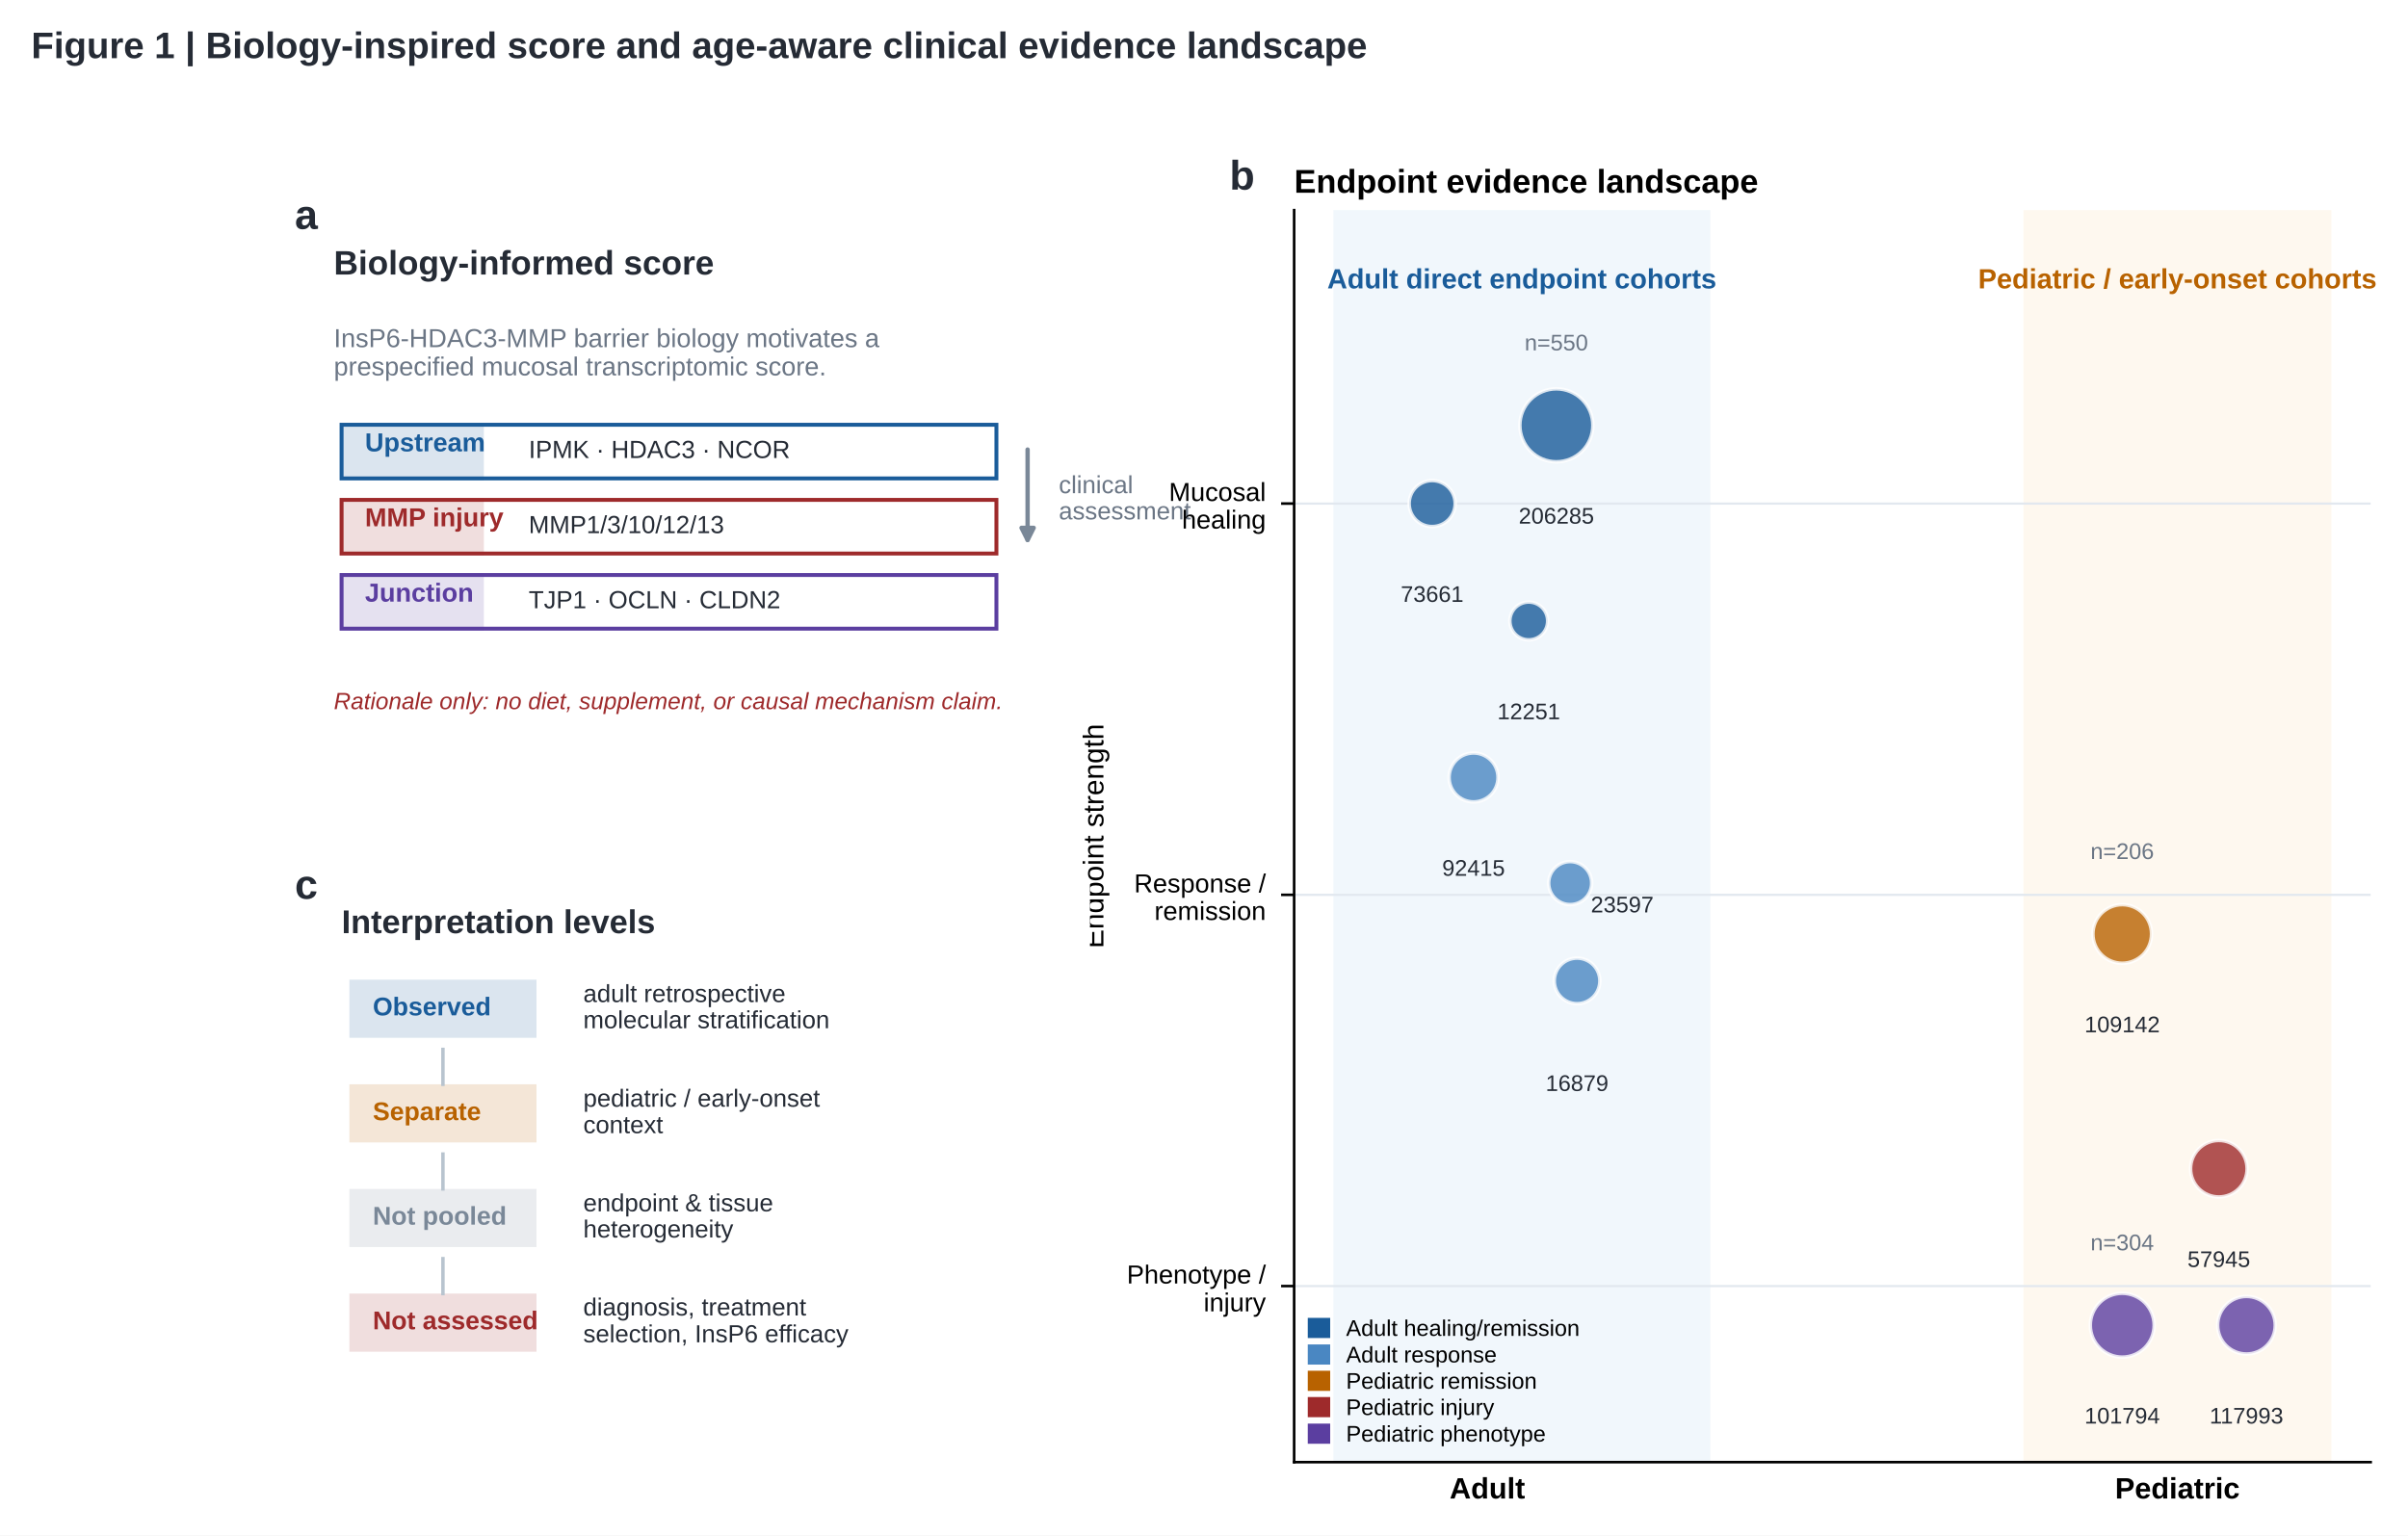
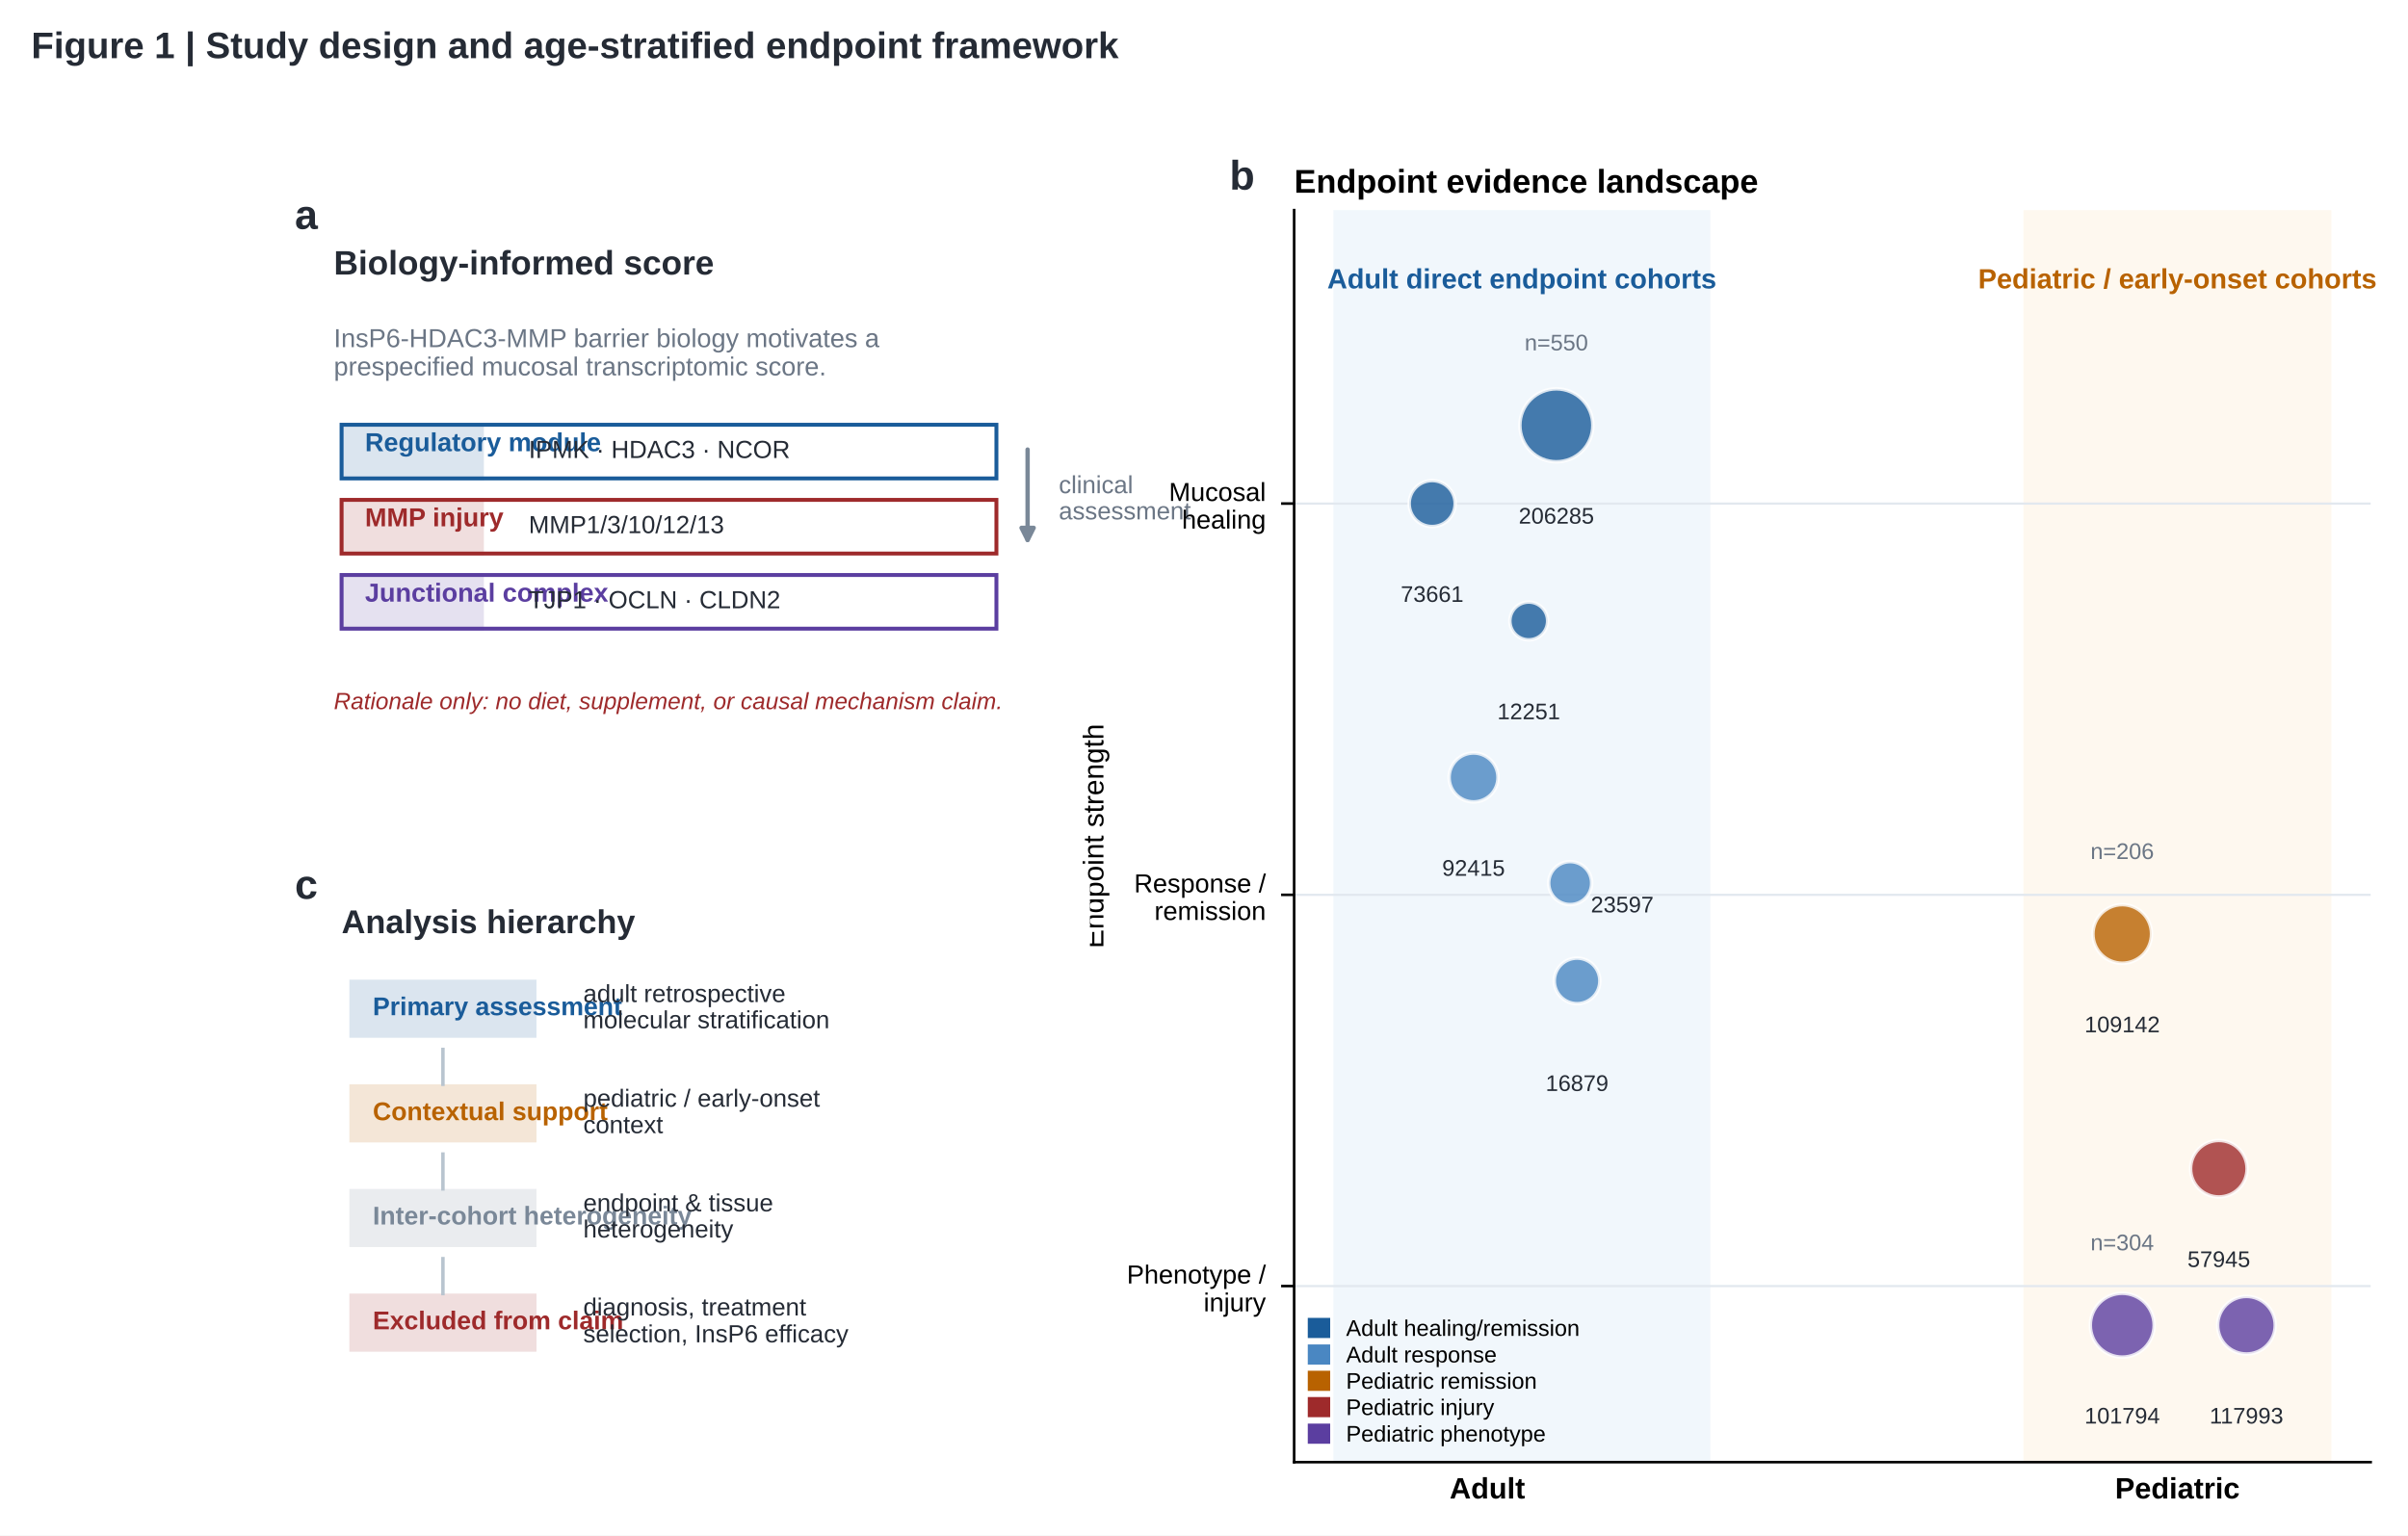
<svg xmlns="http://www.w3.org/2000/svg" xmlns:xlink="http://www.w3.org/1999/xlink" width="554.355pt" height="353.581pt" viewBox="0 0 554.355 353.581" version="1.1">
  <defs>
    <style type="text/css">*{stroke-linejoin: round; stroke-linecap: butt}</style>
  </defs>
  <g id="figure_1">
    <g id="patch_1">
      <path d="M 0 353.581  L 554.355 353.581  L 554.355 0  L 0 0  z " style="fill: #ffffff" />
    </g>
    <g id="axes_1">
      <g id="patch_2">
        <path d="M 71.46 171.936  L 250.925 171.936  L 250.925 48.384  L 71.46 48.384  z " style="fill: #ffffff" />
      </g>
      <g id="patch_3">
-         <path d="M 78.639 110.16  L 229.389 110.16  L 229.389 97.805  L 78.639 97.805  z " clip-path="url(#pacfa4d7b76)" style="fill: #ffffff; stroke: #1a5c9a; stroke-width: 0.9; stroke-linejoin: miter" />
+         <path d="M 78.639 110.16  L 229.389 110.16  L 229.389 97.805  L 78.639 97.805  z " clip-path="url(#p0df3c6f7fd)" style="fill: #ffffff; stroke: #1a5c9a; stroke-width: 0.9; stroke-linejoin: miter" />
      </g>
      <g id="patch_4">
-         <path d="M 78.639 110.16  L 110.942 110.16  L 110.942 97.805  L 78.639 97.805  z " clip-path="url(#pacfa4d7b76)" style="fill: #1a5c9a; opacity: 0.16; stroke: #1a5c9a; stroke-width: 0.9; stroke-linejoin: miter" />
+         <path d="M 78.639 110.16  L 110.942 110.16  L 110.942 97.805  L 78.639 97.805  z " clip-path="url(#p0df3c6f7fd)" style="fill: #1a5c9a; opacity: 0.16; stroke: #1a5c9a; stroke-width: 0.9; stroke-linejoin: miter" />
      </g>
      <g id="patch_5">
-         <path d="M 78.639 127.457  L 229.389 127.457  L 229.389 115.102  L 78.639 115.102  z " clip-path="url(#pacfa4d7b76)" style="fill: #ffffff; stroke: #9e2a2b; stroke-width: 0.9; stroke-linejoin: miter" />
+         <path d="M 78.639 127.457  L 229.389 127.457  L 229.389 115.102  L 78.639 115.102  z " clip-path="url(#p0df3c6f7fd)" style="fill: #ffffff; stroke: #9e2a2b; stroke-width: 0.9; stroke-linejoin: miter" />
      </g>
      <g id="patch_6">
-         <path d="M 78.639 127.457  L 110.942 127.457  L 110.942 115.102  L 78.639 115.102  z " clip-path="url(#pacfa4d7b76)" style="fill: #9e2a2b; opacity: 0.16; stroke: #9e2a2b; stroke-width: 0.9; stroke-linejoin: miter" />
+         <path d="M 78.639 127.457  L 110.942 127.457  L 110.942 115.102  L 78.639 115.102  z " clip-path="url(#p0df3c6f7fd)" style="fill: #9e2a2b; opacity: 0.16; stroke: #9e2a2b; stroke-width: 0.9; stroke-linejoin: miter" />
      </g>
      <g id="patch_7">
-         <path d="M 78.639 144.755  L 229.389 144.755  L 229.389 132.399  L 78.639 132.399  z " clip-path="url(#pacfa4d7b76)" style="fill: #ffffff; stroke: #5b3ea0; stroke-width: 0.9; stroke-linejoin: miter" />
+         <path d="M 78.639 144.755  L 229.389 144.755  L 229.389 132.399  L 78.639 132.399  z " clip-path="url(#p0df3c6f7fd)" style="fill: #ffffff; stroke: #5b3ea0; stroke-width: 0.9; stroke-linejoin: miter" />
      </g>
      <g id="patch_8">
-         <path d="M 78.639 144.755  L 110.942 144.755  L 110.942 132.399  L 78.639 132.399  z " clip-path="url(#pacfa4d7b76)" style="fill: #5b3ea0; opacity: 0.16; stroke: #5b3ea0; stroke-width: 0.9; stroke-linejoin: miter" />
+         <path d="M 78.639 144.755  L 110.942 144.755  L 110.942 132.399  L 78.639 132.399  z " clip-path="url(#p0df3c6f7fd)" style="fill: #5b3ea0; opacity: 0.16; stroke: #5b3ea0; stroke-width: 0.9; stroke-linejoin: miter" />
      </g>
      <g id="matplotlib.axis_1" />
      <g id="matplotlib.axis_2" />
      <g id="text_1">
        <text style="fill: #252b35; font: 700 9.5px 'Arial', 'Helvetica', 'DejaVu Sans', sans-serif; text-anchor: start" x="67.871" y="52.713" transform="rotate(-0 67.8707 52.71288)">a</text>
      </g>
      <g id="text_2">
        <text style="fill: #252b35; font: 700 7.8px 'Arial', 'Helvetica', 'DejaVu Sans', sans-serif; text-anchor: start" x="76.844" y="63.21" transform="rotate(-0 76.84395 63.21024)">Biology-informed score</text>
      </g>
      <g id="text_3">
        <text style="fill: #6b7685; font: 6px 'Arial', 'Helvetica', 'DejaVu Sans', sans-serif" transform="translate(76.84395 79.93325)">InsP6-HDAC3-MMP barrier biology motivates a</text>
        <text style="fill: #6b7685; font: 6px 'Arial', 'Helvetica', 'DejaVu Sans', sans-serif" transform="translate(76.84395 86.43744)">prespecified mucosal transcriptomic score.</text>
      </g>
      <g id="text_4">
-         <text style="fill: #1a5c9a; font: 700 6px 'Arial', 'Helvetica', 'DejaVu Sans', sans-serif; text-anchor: start" x="84.023" y="103.932" transform="rotate(-0 84.02254 103.9315)">Upstream</text>
+         <text style="fill: #1a5c9a; font: 700 6px 'Arial', 'Helvetica', 'DejaVu Sans', sans-serif; text-anchor: start" x="84.023" y="103.892" transform="rotate(-0 84.02254 103.8922)">Regulatory module</text>
      </g>
      <g id="text_5">
        <text style="fill: #252b35; font: 5.7px 'Arial', 'Helvetica', 'DejaVu Sans', sans-serif; text-anchor: start" x="121.71" y="105.456" transform="rotate(-0 121.7102 105.4559)">IPMK · HDAC3 · NCOR</text>
      </g>
      <g id="text_6">
        <text style="fill: #9e2a2b; font: 700 6px 'Arial', 'Helvetica', 'DejaVu Sans', sans-serif; text-anchor: start" x="84.023" y="121.189" transform="rotate(-0 84.02254 121.1894)">MMP injury</text>
      </g>
      <g id="text_7">
        <text style="fill: #252b35; font: 5.7px 'Arial', 'Helvetica', 'DejaVu Sans', sans-serif; text-anchor: start" x="121.71" y="122.753" transform="rotate(-0 121.7102 122.7532)">MMP1/3/10/12/13</text>
      </g>
      <g id="text_8">
-         <text style="fill: #5b3ea0; font: 700 6px 'Arial', 'Helvetica', 'DejaVu Sans', sans-serif; text-anchor: start" x="84.023" y="138.526" transform="rotate(-0 84.02254 138.5261)">Junction</text>
+         <text style="fill: #5b3ea0; font: 700 6px 'Arial', 'Helvetica', 'DejaVu Sans', sans-serif; text-anchor: start" x="84.023" y="138.526" transform="rotate(-0 84.02254 138.5261)">Junctional complex</text>
      </g>
      <g id="text_9">
        <text style="fill: #252b35; font: 5.7px 'Arial', 'Helvetica', 'DejaVu Sans', sans-serif; text-anchor: start" x="121.71" y="140.05" transform="rotate(-0 121.7102 140.0505)">TJP1 · OCLN · CLDN2</text>
      </g>
      <g id="patch_9">
        <path d="M 236.568 103.51  Q 236.568 114.482 236.568 124.337  " style="fill: none; stroke: #7a8898; stroke-linecap: round" />
        <path d="M 237.968 121.537  L 236.568 124.337  L 235.168 121.537  z " style="fill: #7a8898; stroke: #7a8898; stroke-linecap: round" />
      </g>
      <g id="text_10">
        <text style="fill: #6b7685; font: 5.7px 'Arial', 'Helvetica', 'DejaVu Sans', sans-serif" transform="translate(243.7463 113.5612)">clinical</text>
        <text style="fill: #6b7685; font: 5.7px 'Arial', 'Helvetica', 'DejaVu Sans', sans-serif" transform="translate(243.7463 119.59)">assessment</text>
      </g>
      <g id="text_11">
        <text style="fill: #9e2a2b; font: italic 5.4px 'Arial', 'Helvetica', 'DejaVu Sans', sans-serif; text-anchor: start" x="76.844" y="163.287" transform="rotate(-0 76.84395 163.2874)">Rationale only: no diet, supplement, or causal mechanism claim.</text>
      </g>
    </g>
    <g id="axes_2">
      <g id="patch_10">
        <path d="M 297.928 336.672  L 545.76 336.672  L 545.76 48.384  L 297.928 48.384  z " style="fill: #ffffff" />
      </g>
      <g id="patch_11">
-         <path d="M 307.46 336.672  L 393.248 336.672  L 393.248 48.384  L 307.46 48.384  z " clip-path="url(#p28b3c1a7f6)" style="fill: #d6e8f5; opacity: 0.35; stroke: #d6e8f5; stroke-linejoin: miter" />
+         <path d="M 307.46 336.672  L 393.248 336.672  L 393.248 48.384  L 307.46 48.384  z " clip-path="url(#pc24519c0f7)" style="fill: #d6e8f5; opacity: 0.35; stroke: #d6e8f5; stroke-linejoin: miter" />
      </g>
      <g id="patch_12">
-         <path d="M 466.327 336.672  L 536.228 336.672  L 536.228 48.384  L 466.327 48.384  z " clip-path="url(#p28b3c1a7f6)" style="fill: #fdebd0; opacity: 0.35; stroke: #fdebd0; stroke-linejoin: miter" />
+         <path d="M 466.327 336.672  L 536.228 336.672  L 536.228 48.384  L 466.327 48.384  z " clip-path="url(#pc24519c0f7)" style="fill: #fdebd0; opacity: 0.35; stroke: #fdebd0; stroke-linejoin: miter" />
      </g>
      <g id="matplotlib.axis_3">
        <g id="xtick_1">
          <g id="line2d_1" />
          <g id="text_12">
            <text style="font: 700 6.8px 'Arial', 'Helvetica', 'DejaVu Sans', sans-serif; text-anchor: middle" x="342.41" y="345.039" transform="rotate(-0 342.4103 345.0393)">Adult</text>
          </g>
        </g>
        <g id="xtick_2">
          <g id="line2d_2" />
          <g id="text_13">
            <text style="font: 700 6.8px 'Arial', 'Helvetica', 'DejaVu Sans', sans-serif; text-anchor: middle" x="501.277" y="345.039" transform="rotate(-0 501.2773 345.0393)">Pediatric</text>
          </g>
        </g>
      </g>
      <g id="matplotlib.axis_4">
        <g id="ytick_1">
          <g id="line2d_3">
-             <path d="M 297.928 296.132  L 545.76 296.132  " clip-path="url(#p28b3c1a7f6)" style="fill: none; stroke: #e2e8ef; stroke-width: 0.5; stroke-linecap: square" />
+             <path d="M 297.928 296.132  L 545.76 296.132  " clip-path="url(#pc24519c0f7)" style="fill: none; stroke: #e2e8ef; stroke-width: 0.5; stroke-linecap: square" />
          </g>
          <g id="line2d_4">
            <defs>
-               <path id="m5aab4656d7" d="M 0 0  L -3 0  " style="stroke: #000000; stroke-width: 0.6" />
+               <path id="ma879976b1b" d="M 0 0  L -3 0  " style="stroke: #000000; stroke-width: 0.6" />
            </defs>
            <g>
-               <use xlink:href="#m5aab4656d7" x="297.928" y="296.132" style="stroke: #000000; stroke-width: 0.6" />
+               <use xlink:href="#ma879976b1b" x="297.928" y="296.132" style="stroke: #000000; stroke-width: 0.6" />
            </g>
          </g>
          <g id="text_14">
            <text style="font: 6px 'Arial', 'Helvetica', 'DejaVu Sans', sans-serif" transform="translate(259.4054 295.5367)">Phenotype /</text>
            <text style="font: 6px 'Arial', 'Helvetica', 'DejaVu Sans', sans-serif" transform="translate(277.0904 301.9531)">injury</text>
          </g>
        </g>
        <g id="ytick_2">
          <g id="line2d_5">
-             <path d="M 297.928 206.042  L 545.76 206.042  " clip-path="url(#p28b3c1a7f6)" style="fill: none; stroke: #e2e8ef; stroke-width: 0.5; stroke-linecap: square" />
+             <path d="M 297.928 206.042  L 545.76 206.042  " clip-path="url(#pc24519c0f7)" style="fill: none; stroke: #e2e8ef; stroke-width: 0.5; stroke-linecap: square" />
          </g>
          <g id="line2d_6">
            <g>
-               <use xlink:href="#m5aab4656d7" x="297.928" y="206.042" style="stroke: #000000; stroke-width: 0.6" />
+               <use xlink:href="#ma879976b1b" x="297.928" y="206.042" style="stroke: #000000; stroke-width: 0.6" />
            </g>
          </g>
          <g id="text_15">
            <text style="font: 6px 'Arial', 'Helvetica', 'DejaVu Sans', sans-serif" transform="translate(261.0779 205.4818)">Response /</text>
            <text style="font: 6px 'Arial', 'Helvetica', 'DejaVu Sans', sans-serif" transform="translate(265.756 211.8279)">remission</text>
          </g>
        </g>
        <g id="ytick_3">
          <g id="line2d_7">
-             <path d="M 297.928 115.951  L 545.76 115.951  " clip-path="url(#p28b3c1a7f6)" style="fill: none; stroke: #e2e8ef; stroke-width: 0.5; stroke-linecap: square" />
+             <path d="M 297.928 115.951  L 545.76 115.951  " clip-path="url(#pc24519c0f7)" style="fill: none; stroke: #e2e8ef; stroke-width: 0.5; stroke-linecap: square" />
          </g>
          <g id="line2d_8">
            <g>
-               <use xlink:href="#m5aab4656d7" x="297.928" y="115.951" style="stroke: #000000; stroke-width: 0.6" />
+               <use xlink:href="#ma879976b1b" x="297.928" y="115.951" style="stroke: #000000; stroke-width: 0.6" />
            </g>
          </g>
          <g id="text_16">
            <text style="font: 6px 'Arial', 'Helvetica', 'DejaVu Sans', sans-serif" transform="translate(269.0869 115.3552)">Mucosal</text>
            <text style="font: 6px 'Arial', 'Helvetica', 'DejaVu Sans', sans-serif" transform="translate(272.0785 121.7014)">healing</text>
          </g>
        </g>
        <g id="text_17">
          <text style="font: 6.6px 'Arial', 'Helvetica', 'DejaVu Sans', sans-serif; text-anchor: middle" x="254.016" y="192.528" transform="rotate(-90 254.0163 192.528)">Endpoint strength</text>
        </g>
      </g>
      <g id="patch_13">
        <path d="M 297.928 336.672  L 297.928 48.384  " style="fill: none; stroke: #000000; stroke-width: 0.6; stroke-linejoin: miter; stroke-linecap: square" />
      </g>
      <g id="patch_14">
        <path d="M 297.928 336.672  L 545.76 336.672  " style="fill: none; stroke: #000000; stroke-width: 0.6; stroke-linejoin: miter; stroke-linecap: square" />
      </g>
      <g id="text_18">
        <text style="fill: #252b35; font: 700 9.5px 'Arial', 'Helvetica', 'DejaVu Sans', sans-serif; text-anchor: start" x="283.058" y="43.652" transform="rotate(-0 283.0576 43.6524)">b</text>
      </g>
      <g id="text_19">
        <text style="fill: #1a5c9a; font: 700 6.4px 'Arial', 'Helvetica', 'DejaVu Sans', sans-serif; text-anchor: middle" x="350.354" y="66.402" transform="rotate(-0 350.3537 66.402)">Adult direct endpoint cohorts</text>
      </g>
      <g id="text_20">
        <text style="fill: #b86200; font: 700 6.4px 'Arial', 'Helvetica', 'DejaVu Sans', sans-serif; text-anchor: middle" x="501.277" y="66.402" transform="rotate(-0 501.2773 66.402)">Pediatric / early-onset cohorts</text>
      </g>
      <g id="text_21">
        <text style="fill: #252b35; font: 5.2px 'Arial', 'Helvetica', 'DejaVu Sans', sans-serif; text-anchor: middle" x="329.701" y="138.592" transform="rotate(-0 329.701 138.5925)">73661</text>
      </g>
      <g id="text_22">
        <text style="fill: #252b35; font: 5.2px 'Arial', 'Helvetica', 'DejaVu Sans', sans-serif; text-anchor: middle" x="351.942" y="165.619" transform="rotate(-0 351.9423 165.6195)">12251</text>
      </g>
      <g id="text_23">
        <text style="fill: #252b35; font: 5.2px 'Arial', 'Helvetica', 'DejaVu Sans', sans-serif; text-anchor: middle" x="339.233" y="201.655" transform="rotate(-0 339.233 201.6555)">92415</text>
      </g>
      <g id="text_24">
        <text style="fill: #252b35; font: 5.2px 'Arial', 'Helvetica', 'DejaVu Sans', sans-serif; text-anchor: middle" x="358.297" y="120.574" transform="rotate(-0 358.297 120.5745)">206285</text>
      </g>
      <g id="text_25">
        <text style="fill: #6b7685; font: 5.2px 'Arial', 'Helvetica', 'DejaVu Sans', sans-serif; text-anchor: middle" x="358.297" y="80.684" transform="rotate(-0 358.297 80.6838)">n=550</text>
      </g>
      <g id="text_26">
        <text style="fill: #252b35; font: 5.2px 'Arial', 'Helvetica', 'DejaVu Sans', sans-serif; text-anchor: start" x="366.24" y="210.088" transform="rotate(-0 366.2404 210.0885)">23597</text>
      </g>
      <g id="text_27">
        <text style="fill: #252b35; font: 5.2px 'Arial', 'Helvetica', 'DejaVu Sans', sans-serif; text-anchor: middle" x="363.063" y="251.205" transform="rotate(-0 363.063 251.205)">16879</text>
      </g>
      <g id="text_28">
        <text style="fill: #252b35; font: 5.2px 'Arial', 'Helvetica', 'DejaVu Sans', sans-serif; text-anchor: middle" x="488.568" y="237.691" transform="rotate(-0 488.5679 237.6915)">109142</text>
      </g>
      <g id="text_29">
        <text style="fill: #6b7685; font: 5.2px 'Arial', 'Helvetica', 'DejaVu Sans', sans-serif; text-anchor: middle" x="488.568" y="197.801" transform="rotate(-0 488.5679 197.8008)">n=206</text>
      </g>
      <g id="text_30">
        <text style="fill: #252b35; font: 5.2px 'Arial', 'Helvetica', 'DejaVu Sans', sans-serif; text-anchor: middle" x="510.809" y="291.745" transform="rotate(-0 510.8093 291.7455)">57945</text>
      </g>
      <g id="text_31">
        <text style="fill: #252b35; font: 5.2px 'Arial', 'Helvetica', 'DejaVu Sans', sans-serif; text-anchor: middle" x="488.568" y="327.781" transform="rotate(-0 488.5679 327.7815)">101794</text>
      </g>
      <g id="text_32">
        <text style="fill: #6b7685; font: 5.2px 'Arial', 'Helvetica', 'DejaVu Sans', sans-serif; text-anchor: middle" x="488.568" y="287.891" transform="rotate(-0 488.5679 287.8908)">n=304</text>
      </g>
      <g id="text_33">
        <text style="fill: #252b35; font: 5.2px 'Arial', 'Helvetica', 'DejaVu Sans', sans-serif; text-anchor: middle" x="517.164" y="327.781" transform="rotate(-0 517.1639 327.7815)">117993</text>
      </g>
      <g id="text_34">
        <text style="font: 700 7.6px 'Arial', 'Helvetica', 'DejaVu Sans', sans-serif; text-anchor: start" x="297.928" y="44.384" transform="rotate(-0 297.9276 44.384)">Endpoint evidence landscape</text>
      </g>
      <g id="PathCollection_1">
        <defs>
-           <path id="m9770f59b3e" d="M 0 5.292  C 1.403 5.292 2.749 4.734 3.742 3.742  C 4.734 2.749 5.292 1.403 5.292 0  C 5.292 -1.403 4.734 -2.749 3.742 -3.742  C 2.749 -4.734 1.403 -5.292 0 -5.292  C -1.403 -5.292 -2.749 -4.734 -3.742 -3.742  C -4.734 -2.749 -5.292 -1.403 -5.292 0  C -5.292 1.403 -4.734 2.749 -3.742 3.742  C -2.749 4.734 -1.403 5.292 0 5.292  z " style="stroke: #ffffff; stroke-opacity: 0.8; stroke-width: 0.8" />
-         </defs>
-         <g clip-path="url(#p28b3c1a7f6)">
-           <use xlink:href="#m9770f59b3e" x="329.701" y="115.951" style="fill: #1a5c9a; fill-opacity: 0.8; stroke: #ffffff; stroke-opacity: 0.8; stroke-width: 0.8" />
+           <path id="m8168754334" d="M 0 5.292  C 1.403 5.292 2.749 4.734 3.742 3.742  C 4.734 2.749 5.292 1.403 5.292 0  C 5.292 -1.403 4.734 -2.749 3.742 -3.742  C 2.749 -4.734 1.403 -5.292 0 -5.292  C -1.403 -5.292 -2.749 -4.734 -3.742 -3.742  C -4.734 -2.749 -5.292 -1.403 -5.292 0  C -5.292 1.403 -4.734 2.749 -3.742 3.742  C -2.749 4.734 -1.403 5.292 0 5.292  z " style="stroke: #ffffff; stroke-opacity: 0.8; stroke-width: 0.8" />
+         </defs>
+         <g clip-path="url(#pc24519c0f7)">
+           <use xlink:href="#m8168754334" x="329.701" y="115.951" style="fill: #1a5c9a; fill-opacity: 0.8; stroke: #ffffff; stroke-opacity: 0.8; stroke-width: 0.8" />
        </g>
      </g>
      <g id="PathCollection_2">
        <defs>
-           <path id="m25fc53ba1d" d="M 0 4.347  C 1.153 4.347 2.259 3.889 3.074 3.074  C 3.889 2.259 4.347 1.153 4.347 0  C 4.347 -1.153 3.889 -2.259 3.074 -3.074  C 2.259 -3.889 1.153 -4.347 0 -4.347  C -1.153 -4.347 -2.259 -3.889 -3.074 -3.074  C -3.889 -2.259 -4.347 -1.153 -4.347 0  C -4.347 1.153 -3.889 2.259 -3.074 3.074  C -2.259 3.889 -1.153 4.347 0 4.347  z " style="stroke: #ffffff; stroke-opacity: 0.8; stroke-width: 0.8" />
-         </defs>
-         <g clip-path="url(#p28b3c1a7f6)">
-           <use xlink:href="#m25fc53ba1d" x="351.942" y="142.978" style="fill: #1a5c9a; fill-opacity: 0.8; stroke: #ffffff; stroke-opacity: 0.8; stroke-width: 0.8" />
+           <path id="maa71a6f88c" d="M 0 4.347  C 1.153 4.347 2.259 3.889 3.074 3.074  C 3.889 2.259 4.347 1.153 4.347 0  C 4.347 -1.153 3.889 -2.259 3.074 -3.074  C 2.259 -3.889 1.153 -4.347 0 -4.347  C -1.153 -4.347 -2.259 -3.889 -3.074 -3.074  C -3.889 -2.259 -4.347 -1.153 -4.347 0  C -4.347 1.153 -3.889 2.259 -3.074 3.074  C -2.259 3.889 -1.153 4.347 0 4.347  z " style="stroke: #ffffff; stroke-opacity: 0.8; stroke-width: 0.8" />
+         </defs>
+         <g clip-path="url(#pc24519c0f7)">
+           <use xlink:href="#maa71a6f88c" x="351.942" y="142.978" style="fill: #1a5c9a; fill-opacity: 0.8; stroke: #ffffff; stroke-opacity: 0.8; stroke-width: 0.8" />
        </g>
      </g>
      <g id="PathCollection_3">
        <defs>
-           <path id="m925d06e253" d="M 0 5.626  C 1.492 5.626 2.923 5.033 3.978 3.978  C 5.033 2.923 5.626 1.492 5.626 0  C 5.626 -1.492 5.033 -2.923 3.978 -3.978  C 2.923 -5.033 1.492 -5.626 0 -5.626  C -1.492 -5.626 -2.923 -5.033 -3.978 -3.978  C -5.033 -2.923 -5.626 -1.492 -5.626 0  C -5.626 1.492 -5.033 2.923 -3.978 3.978  C -2.923 5.033 -1.492 5.626 0 5.626  z " style="stroke: #ffffff; stroke-opacity: 0.8; stroke-width: 0.8" />
-         </defs>
-         <g clip-path="url(#p28b3c1a7f6)">
-           <use xlink:href="#m925d06e253" x="339.233" y="179.014" style="fill: #4a87c2; fill-opacity: 0.8; stroke: #ffffff; stroke-opacity: 0.8; stroke-width: 0.8" />
+           <path id="m64ebd7e13a" d="M 0 5.626  C 1.492 5.626 2.923 5.033 3.978 3.978  C 5.033 2.923 5.626 1.492 5.626 0  C 5.626 -1.492 5.033 -2.923 3.978 -3.978  C 2.923 -5.033 1.492 -5.626 0 -5.626  C -1.492 -5.626 -2.923 -5.033 -3.978 -3.978  C -5.033 -2.923 -5.626 -1.492 -5.626 0  C -5.626 1.492 -5.033 2.923 -3.978 3.978  C -2.923 5.033 -1.492 5.626 0 5.626  z " style="stroke: #ffffff; stroke-opacity: 0.8; stroke-width: 0.8" />
+         </defs>
+         <g clip-path="url(#pc24519c0f7)">
+           <use xlink:href="#m64ebd7e13a" x="339.233" y="179.014" style="fill: #4a87c2; fill-opacity: 0.8; stroke: #ffffff; stroke-opacity: 0.8; stroke-width: 0.8" />
        </g>
      </g>
      <g id="PathCollection_4">
        <defs>
-           <path id="m5a396510d3" d="M 0 8.396  C 2.227 8.396 4.362 7.511 5.937 5.937  C 7.511 4.362 8.396 2.227 8.396 0  C 8.396 -2.227 7.511 -4.362 5.937 -5.937  C 4.362 -7.511 2.227 -8.396 0 -8.396  C -2.227 -8.396 -4.362 -7.511 -5.937 -5.937  C -7.511 -4.362 -8.396 -2.227 -8.396 0  C -8.396 2.227 -7.511 4.362 -5.937 5.937  C -4.362 7.511 -2.227 8.396 0 8.396  z " style="stroke: #ffffff; stroke-opacity: 0.8; stroke-width: 0.8" />
-         </defs>
-         <g clip-path="url(#p28b3c1a7f6)">
-           <use xlink:href="#m5a396510d3" x="358.297" y="97.933" style="fill: #1a5c9a; fill-opacity: 0.8; stroke: #ffffff; stroke-opacity: 0.8; stroke-width: 0.8" />
+           <path id="me9c7e88ad5" d="M 0 8.396  C 2.227 8.396 4.362 7.511 5.937 5.937  C 7.511 4.362 8.396 2.227 8.396 0  C 8.396 -2.227 7.511 -4.362 5.937 -5.937  C 4.362 -7.511 2.227 -8.396 0 -8.396  C -2.227 -8.396 -4.362 -7.511 -5.937 -5.937  C -7.511 -4.362 -8.396 -2.227 -8.396 0  C -8.396 2.227 -7.511 4.362 -5.937 5.937  C -4.362 7.511 -2.227 8.396 0 8.396  z " style="stroke: #ffffff; stroke-opacity: 0.8; stroke-width: 0.8" />
+         </defs>
+         <g clip-path="url(#pc24519c0f7)">
+           <use xlink:href="#me9c7e88ad5" x="358.297" y="97.933" style="fill: #1a5c9a; fill-opacity: 0.8; stroke: #ffffff; stroke-opacity: 0.8; stroke-width: 0.8" />
        </g>
      </g>
      <g id="PathCollection_5">
        <defs>
-           <path id="m9bbcb6f849" d="M 0 4.944  C 1.311 4.944 2.569 4.423 3.496 3.496  C 4.423 2.569 4.944 1.311 4.944 0  C 4.944 -1.311 4.423 -2.569 3.496 -3.496  C 2.569 -4.423 1.311 -4.944 0 -4.944  C -1.311 -4.944 -2.569 -4.423 -3.496 -3.496  C -4.423 -2.569 -4.944 -1.311 -4.944 0  C -4.944 1.311 -4.423 2.569 -3.496 3.496  C -2.569 4.423 -1.311 4.944 0 4.944  z " style="stroke: #ffffff; stroke-opacity: 0.8; stroke-width: 0.8" />
-         </defs>
-         <g clip-path="url(#p28b3c1a7f6)">
-           <use xlink:href="#m9bbcb6f849" x="361.474" y="203.339" style="fill: #4a87c2; fill-opacity: 0.8; stroke: #ffffff; stroke-opacity: 0.8; stroke-width: 0.8" />
+           <path id="mc8561665d5" d="M 0 4.944  C 1.311 4.944 2.569 4.423 3.496 3.496  C 4.423 2.569 4.944 1.311 4.944 0  C 4.944 -1.311 4.423 -2.569 3.496 -3.496  C 2.569 -4.423 1.311 -4.944 0 -4.944  C -1.311 -4.944 -2.569 -4.423 -3.496 -3.496  C -4.423 -2.569 -4.944 -1.311 -4.944 0  C -4.944 1.311 -4.423 2.569 -3.496 3.496  C -2.569 4.423 -1.311 4.944 0 4.944  z " style="stroke: #ffffff; stroke-opacity: 0.8; stroke-width: 0.8" />
+         </defs>
+         <g clip-path="url(#pc24519c0f7)">
+           <use xlink:href="#mc8561665d5" x="361.474" y="203.339" style="fill: #4a87c2; fill-opacity: 0.8; stroke: #ffffff; stroke-opacity: 0.8; stroke-width: 0.8" />
        </g>
      </g>
      <g id="PathCollection_6">
        <defs>
-           <path id="m0e0cdd8310" d="M 0 5.242  C 1.39 5.242 2.724 4.69 3.707 3.707  C 4.69 2.724 5.242 1.39 5.242 0  C 5.242 -1.39 4.69 -2.724 3.707 -3.707  C 2.724 -4.69 1.39 -5.242 0 -5.242  C -1.39 -5.242 -2.724 -4.69 -3.707 -3.707  C -4.69 -2.724 -5.242 -1.39 -5.242 0  C -5.242 1.39 -4.69 2.724 -3.707 3.707  C -2.724 4.69 -1.39 5.242 0 5.242  z " style="stroke: #ffffff; stroke-opacity: 0.8; stroke-width: 0.8" />
-         </defs>
-         <g clip-path="url(#p28b3c1a7f6)">
-           <use xlink:href="#m0e0cdd8310" x="363.063" y="225.861" style="fill: #4a87c2; fill-opacity: 0.8; stroke: #ffffff; stroke-opacity: 0.8; stroke-width: 0.8" />
+           <path id="m5682ca2403" d="M 0 5.242  C 1.39 5.242 2.724 4.69 3.707 3.707  C 4.69 2.724 5.242 1.39 5.242 0  C 5.242 -1.39 4.69 -2.724 3.707 -3.707  C 2.724 -4.69 1.39 -5.242 0 -5.242  C -1.39 -5.242 -2.724 -4.69 -3.707 -3.707  C -4.69 -2.724 -5.242 -1.39 -5.242 0  C -5.242 1.39 -4.69 2.724 -3.707 3.707  C -2.724 4.69 -1.39 5.242 0 5.242  z " style="stroke: #ffffff; stroke-opacity: 0.8; stroke-width: 0.8" />
+         </defs>
+         <g clip-path="url(#pc24519c0f7)">
+           <use xlink:href="#m5682ca2403" x="363.063" y="225.861" style="fill: #4a87c2; fill-opacity: 0.8; stroke: #ffffff; stroke-opacity: 0.8; stroke-width: 0.8" />
        </g>
      </g>
      <g id="PathCollection_7">
        <defs>
-           <path id="m7aa5ac5c53" d="M 0 6.743  C 1.788 6.743 3.504 6.033 4.768 4.768  C 6.033 3.504 6.743 1.788 6.743 0  C 6.743 -1.788 6.033 -3.504 4.768 -4.768  C 3.504 -6.033 1.788 -6.743 0 -6.743  C -1.788 -6.743 -3.504 -6.033 -4.768 -4.768  C -6.033 -3.504 -6.743 -1.788 -6.743 0  C -6.743 1.788 -6.033 3.504 -4.768 4.768  C -3.504 6.033 -1.788 6.743 0 6.743  z " style="stroke: #ffffff; stroke-opacity: 0.8; stroke-width: 0.8" />
-         </defs>
-         <g clip-path="url(#p28b3c1a7f6)">
-           <use xlink:href="#m7aa5ac5c53" x="488.568" y="215.05" style="fill: #b86200; fill-opacity: 0.8; stroke: #ffffff; stroke-opacity: 0.8; stroke-width: 0.8" />
+           <path id="m49ba3c1278" d="M 0 6.743  C 1.788 6.743 3.504 6.033 4.768 4.768  C 6.033 3.504 6.743 1.788 6.743 0  C 6.743 -1.788 6.033 -3.504 4.768 -4.768  C 3.504 -6.033 1.788 -6.743 0 -6.743  C -1.788 -6.743 -3.504 -6.033 -4.768 -4.768  C -6.033 -3.504 -6.743 -1.788 -6.743 0  C -6.743 1.788 -6.033 3.504 -4.768 4.768  C -3.504 6.033 -1.788 6.743 0 6.743  z " style="stroke: #ffffff; stroke-opacity: 0.8; stroke-width: 0.8" />
+         </defs>
+         <g clip-path="url(#pc24519c0f7)">
+           <use xlink:href="#m49ba3c1278" x="488.568" y="215.05" style="fill: #b86200; fill-opacity: 0.8; stroke: #ffffff; stroke-opacity: 0.8; stroke-width: 0.8" />
        </g>
      </g>
      <g id="PathCollection_8">
        <defs>
-           <path id="m067e615bf4" d="M 0 6.502  C 1.724 6.502 3.378 5.817 4.598 4.598  C 5.817 3.378 6.502 1.724 6.502 0  C 6.502 -1.724 5.817 -3.378 4.598 -4.598  C 3.378 -5.817 1.724 -6.502 0 -6.502  C -1.724 -6.502 -3.378 -5.817 -4.598 -4.598  C -5.817 -3.378 -6.502 -1.724 -6.502 0  C -6.502 1.724 -5.817 3.378 -4.598 4.598  C -3.378 5.817 -1.724 6.502 0 6.502  z " style="stroke: #ffffff; stroke-opacity: 0.8; stroke-width: 0.8" />
-         </defs>
-         <g clip-path="url(#p28b3c1a7f6)">
-           <use xlink:href="#m067e615bf4" x="510.809" y="269.104" style="fill: #9e2a2b; fill-opacity: 0.8; stroke: #ffffff; stroke-opacity: 0.8; stroke-width: 0.8" />
+           <path id="mf8205890c1" d="M 0 6.502  C 1.724 6.502 3.378 5.817 4.598 4.598  C 5.817 3.378 6.502 1.724 6.502 0  C 6.502 -1.724 5.817 -3.378 4.598 -4.598  C 3.378 -5.817 1.724 -6.502 0 -6.502  C -1.724 -6.502 -3.378 -5.817 -4.598 -4.598  C -5.817 -3.378 -6.502 -1.724 -6.502 0  C -6.502 1.724 -5.817 3.378 -4.598 4.598  C -3.378 5.817 -1.724 6.502 0 6.502  z " style="stroke: #ffffff; stroke-opacity: 0.8; stroke-width: 0.8" />
+         </defs>
+         <g clip-path="url(#pc24519c0f7)">
+           <use xlink:href="#mf8205890c1" x="510.809" y="269.104" style="fill: #9e2a2b; fill-opacity: 0.8; stroke: #ffffff; stroke-opacity: 0.8; stroke-width: 0.8" />
        </g>
      </g>
      <g id="PathCollection_9">
        <defs>
-           <path id="m732ed3e0ce" d="M 0 7.345  C 1.948 7.345 3.816 6.571 5.194 5.194  C 6.571 3.816 7.345 1.948 7.345 0  C 7.345 -1.948 6.571 -3.816 5.194 -5.194  C 3.816 -6.571 1.948 -7.345 0 -7.345  C -1.948 -7.345 -3.816 -6.571 -5.194 -5.194  C -6.571 -3.816 -7.345 -1.948 -7.345 0  C -7.345 1.948 -6.571 3.816 -5.194 5.194  C -3.816 6.571 -1.948 7.345 0 7.345  z " style="stroke: #ffffff; stroke-opacity: 0.8; stroke-width: 0.8" />
-         </defs>
-         <g clip-path="url(#p28b3c1a7f6)">
-           <use xlink:href="#m732ed3e0ce" x="488.568" y="305.14" style="fill: #5b3ea0; fill-opacity: 0.8; stroke: #ffffff; stroke-opacity: 0.8; stroke-width: 0.8" />
+           <path id="mb0c08ac715" d="M 0 7.345  C 1.948 7.345 3.816 6.571 5.194 5.194  C 6.571 3.816 7.345 1.948 7.345 0  C 7.345 -1.948 6.571 -3.816 5.194 -5.194  C 3.816 -6.571 1.948 -7.345 0 -7.345  C -1.948 -7.345 -3.816 -6.571 -5.194 -5.194  C -6.571 -3.816 -7.345 -1.948 -7.345 0  C -7.345 1.948 -6.571 3.816 -5.194 5.194  C -3.816 6.571 -1.948 7.345 0 7.345  z " style="stroke: #ffffff; stroke-opacity: 0.8; stroke-width: 0.8" />
+         </defs>
+         <g clip-path="url(#pc24519c0f7)">
+           <use xlink:href="#mb0c08ac715" x="488.568" y="305.14" style="fill: #5b3ea0; fill-opacity: 0.8; stroke: #ffffff; stroke-opacity: 0.8; stroke-width: 0.8" />
        </g>
      </g>
      <g id="PathCollection_10">
        <defs>
-           <path id="m80f680653e" d="M 0 6.626  C 1.757 6.626 3.443 5.928 4.685 4.685  C 5.928 3.443 6.626 1.757 6.626 0  C 6.626 -1.757 5.928 -3.443 4.685 -4.685  C 3.443 -5.928 1.757 -6.626 0 -6.626  C -1.757 -6.626 -3.443 -5.928 -4.685 -4.685  C -5.928 -3.443 -6.626 -1.757 -6.626 0  C -6.626 1.757 -5.928 3.443 -4.685 4.685  C -3.443 5.928 -1.757 6.626 0 6.626  z " style="stroke: #ffffff; stroke-opacity: 0.8; stroke-width: 0.8" />
-         </defs>
-         <g clip-path="url(#p28b3c1a7f6)">
-           <use xlink:href="#m80f680653e" x="517.164" y="305.14" style="fill: #5b3ea0; fill-opacity: 0.8; stroke: #ffffff; stroke-opacity: 0.8; stroke-width: 0.8" />
+           <path id="m2d5e2f0836" d="M 0 6.626  C 1.757 6.626 3.443 5.928 4.685 4.685  C 5.928 3.443 6.626 1.757 6.626 0  C 6.626 -1.757 5.928 -3.443 4.685 -4.685  C 3.443 -5.928 1.757 -6.626 0 -6.626  C -1.757 -6.626 -3.443 -5.928 -4.685 -4.685  C -5.928 -3.443 -6.626 -1.757 -6.626 0  C -6.626 1.757 -5.928 3.443 -4.685 4.685  C -3.443 5.928 -1.757 6.626 0 6.626  z " style="stroke: #ffffff; stroke-opacity: 0.8; stroke-width: 0.8" />
+         </defs>
+         <g clip-path="url(#pc24519c0f7)">
+           <use xlink:href="#m2d5e2f0836" x="517.164" y="305.14" style="fill: #5b3ea0; fill-opacity: 0.8; stroke: #ffffff; stroke-opacity: 0.8; stroke-width: 0.8" />
        </g>
      </g>
      <g id="legend_1">
        <g id="patch_15">
          <path d="M 301.568 307.593  L 305.728 307.593  L 305.728 303.953  L 301.568 303.953  z " style="fill: #1a5c9a; stroke: #1a5c9a; stroke-linejoin: miter" />
        </g>
        <g id="text_35">
          <text style="font: 5.2px 'Arial', 'Helvetica', 'DejaVu Sans', sans-serif; text-anchor: start" x="309.888" y="307.593" transform="rotate(-0 309.8876 307.5934)">Adult healing/remission</text>
        </g>
        <g id="patch_16">
          <path d="M 301.568 313.71  L 305.728 313.71  L 305.728 310.07  L 301.568 310.07  z " style="fill: #4a87c2; stroke: #4a87c2; stroke-linejoin: miter" />
        </g>
        <g id="text_36">
          <text style="font: 5.2px 'Arial', 'Helvetica', 'DejaVu Sans', sans-serif; text-anchor: start" x="309.888" y="313.71" transform="rotate(-0 309.8876 313.7099)">Adult response</text>
        </g>
        <g id="patch_17">
          <path d="M 301.568 319.765  L 305.728 319.765  L 305.728 316.125  L 301.568 316.125  z " style="fill: #b86200; stroke: #b86200; stroke-linejoin: miter" />
        </g>
        <g id="text_37">
          <text style="font: 5.2px 'Arial', 'Helvetica', 'DejaVu Sans', sans-serif; text-anchor: start" x="309.888" y="319.765" transform="rotate(-0 309.8876 319.7655)">Pediatric remission</text>
        </g>
        <g id="patch_18">
          <path d="M 301.568 325.821  L 305.728 325.821  L 305.728 322.181  L 301.568 322.181  z " style="fill: #9e2a2b; stroke: #9e2a2b; stroke-linejoin: miter" />
        </g>
        <g id="text_38">
          <text style="font: 5.2px 'Arial', 'Helvetica', 'DejaVu Sans', sans-serif; text-anchor: start" x="309.888" y="325.821" transform="rotate(-0 309.8876 325.8211)">Pediatric injury</text>
        </g>
        <g id="patch_19">
          <path d="M 301.568 331.938  L 305.728 331.938  L 305.728 328.298  L 301.568 328.298  z " style="fill: #5b3ea0; stroke: #5b3ea0; stroke-linejoin: miter" />
        </g>
        <g id="text_39">
          <text style="font: 5.2px 'Arial', 'Helvetica', 'DejaVu Sans', sans-serif; text-anchor: start" x="309.888" y="331.938" transform="rotate(-0 309.8876 331.9376)">Pediatric phenotype</text>
        </g>
      </g>
    </g>
    <g id="axes_3">
      <g id="patch_20">
        <path d="M 71.46 336.672  L 250.925 336.672  L 250.925 202.824  L 71.46 202.824  z " style="fill: #ffffff" />
      </g>
      <g id="patch_21">
-         <path d="M 80.433 238.963  L 123.505 238.963  L 123.505 225.578  L 80.433 225.578  z " clip-path="url(#pbd725f1532)" style="fill: #1a5c9a; opacity: 0.16" />
+         <path d="M 80.433 238.963  L 123.505 238.963  L 123.505 225.578  L 80.433 225.578  z " clip-path="url(#pc7d5e6dc27)" style="fill: #1a5c9a; opacity: 0.16" />
      </g>
      <g id="patch_22">
-         <path d="M 80.433 263.056  L 123.505 263.056  L 123.505 249.671  L 80.433 249.671  z " clip-path="url(#pbd725f1532)" style="fill: #b86200; opacity: 0.16" />
+         <path d="M 80.433 263.056  L 123.505 263.056  L 123.505 249.671  L 80.433 249.671  z " clip-path="url(#pc7d5e6dc27)" style="fill: #b86200; opacity: 0.16" />
      </g>
      <g id="patch_23">
-         <path d="M 80.433 287.148  L 123.505 287.148  L 123.505 273.763  L 80.433 273.763  z " clip-path="url(#pbd725f1532)" style="fill: #7a8898; opacity: 0.16" />
+         <path d="M 80.433 287.148  L 123.505 287.148  L 123.505 273.763  L 80.433 273.763  z " clip-path="url(#pc7d5e6dc27)" style="fill: #7a8898; opacity: 0.16" />
      </g>
      <g id="patch_24">
-         <path d="M 80.433 311.241  L 123.505 311.241  L 123.505 297.856  L 80.433 297.856  z " clip-path="url(#pbd725f1532)" style="fill: #9e2a2b; opacity: 0.16" />
+         <path d="M 80.433 311.241  L 123.505 311.241  L 123.505 297.856  L 80.433 297.856  z " clip-path="url(#pc7d5e6dc27)" style="fill: #9e2a2b; opacity: 0.16" />
      </g>
      <g id="matplotlib.axis_5" />
      <g id="matplotlib.axis_6" />
      <g id="line2d_9">
-         <path d="M 101.969 241.64  L 101.969 249.671  " clip-path="url(#pbd725f1532)" style="fill: none; stroke: #b8c4cf; stroke-width: 0.8; stroke-linecap: square" />
+         <path d="M 101.969 241.64  L 101.969 249.671  " clip-path="url(#pc7d5e6dc27)" style="fill: none; stroke: #b8c4cf; stroke-width: 0.8; stroke-linecap: square" />
      </g>
      <g id="line2d_10">
-         <path d="M 101.969 265.733  L 101.969 273.763  " clip-path="url(#pbd725f1532)" style="fill: none; stroke: #b8c4cf; stroke-width: 0.8; stroke-linecap: square" />
+         <path d="M 101.969 265.733  L 101.969 273.763  " clip-path="url(#pc7d5e6dc27)" style="fill: none; stroke: #b8c4cf; stroke-width: 0.8; stroke-linecap: square" />
      </g>
      <g id="line2d_11">
-         <path d="M 101.969 289.825  L 101.969 297.856  " clip-path="url(#pbd725f1532)" style="fill: none; stroke: #b8c4cf; stroke-width: 0.8; stroke-linecap: square" />
+         <path d="M 101.969 289.825  L 101.969 297.856  " clip-path="url(#pc7d5e6dc27)" style="fill: none; stroke: #b8c4cf; stroke-width: 0.8; stroke-linecap: square" />
      </g>
      <g id="text_40">
        <text style="fill: #252b35; font: 700 9.5px 'Arial', 'Helvetica', 'DejaVu Sans', sans-serif; text-anchor: start" x="67.871" y="206.947" transform="rotate(-0 67.8707 206.947)">c</text>
      </g>
      <g id="text_41">
-         <text style="fill: #252b35; font: 700 7.6px 'Arial', 'Helvetica', 'DejaVu Sans', sans-serif; text-anchor: start" x="78.639" y="214.87" transform="rotate(-0 78.63859 214.8703)">Interpretation levels</text>
+         <text style="fill: #252b35; font: 700 7.6px 'Arial', 'Helvetica', 'DejaVu Sans', sans-serif; text-anchor: start" x="78.639" y="214.87" transform="rotate(-0 78.63859 214.8703)">Analysis hierarchy</text>
      </g>
      <g id="text_42">
-         <text style="fill: #1a5c9a; font: 700 5.9px 'Arial', 'Helvetica', 'DejaVu Sans', sans-serif; text-anchor: start" x="85.817" y="233.8" transform="rotate(-0 85.81719 233.8)">Observed</text>
+         <text style="fill: #1a5c9a; font: 700 5.9px 'Arial', 'Helvetica', 'DejaVu Sans', sans-serif; text-anchor: start" x="85.817" y="233.761" transform="rotate(-0 85.81719 233.7612)">Primary assessment</text>
      </g>
      <g id="text_43">
        <text style="fill: #252b35; font: 5.7px 'Arial', 'Helvetica', 'DejaVu Sans', sans-serif" transform="translate(134.2727 230.7297)">adult retrospective</text>
        <text style="fill: #252b35; font: 5.7px 'Arial', 'Helvetica', 'DejaVu Sans', sans-serif" transform="translate(134.2727 236.7585)">molecular stratification</text>
      </g>
      <g id="text_44">
-         <text style="fill: #b86200; font: 700 5.9px 'Arial', 'Helvetica', 'DejaVu Sans', sans-serif; text-anchor: start" x="85.817" y="257.929" transform="rotate(-0 85.81719 257.9285)">Separate</text>
+         <text style="fill: #b86200; font: 700 5.9px 'Arial', 'Helvetica', 'DejaVu Sans', sans-serif; text-anchor: start" x="85.817" y="257.929" transform="rotate(-0 85.81719 257.9285)">Contextual support</text>
      </g>
      <g id="text_45">
        <text style="fill: #252b35; font: 5.7px 'Arial', 'Helvetica', 'DejaVu Sans', sans-serif" transform="translate(134.2727 254.8237)">pediatric / early-onset</text>
        <text style="fill: #252b35; font: 5.7px 'Arial', 'Helvetica', 'DejaVu Sans', sans-serif" transform="translate(134.2727 260.9193)">context</text>
      </g>
      <g id="text_46">
-         <text style="fill: #7a8898; font: 700 5.9px 'Arial', 'Helvetica', 'DejaVu Sans', sans-serif; text-anchor: start" x="85.817" y="281.985" transform="rotate(-0 85.81719 281.9852)">Not pooled</text>
+         <text style="fill: #7a8898; font: 700 5.9px 'Arial', 'Helvetica', 'DejaVu Sans', sans-serif; text-anchor: start" x="85.817" y="281.947" transform="rotate(-0 85.81719 281.9465)">Inter-cohort heterogeneity</text>
      </g>
      <g id="text_47">
        <text style="fill: #252b35; font: 5.7px 'Arial', 'Helvetica', 'DejaVu Sans', sans-serif" transform="translate(134.2727 278.9163)">endpoint &amp; tissue</text>
        <text style="fill: #252b35; font: 5.7px 'Arial', 'Helvetica', 'DejaVu Sans', sans-serif" transform="translate(134.2727 284.9451)">heterogeneity</text>
      </g>
      <g id="text_48">
-         <text style="fill: #9e2a2b; font: 700 5.9px 'Arial', 'Helvetica', 'DejaVu Sans', sans-serif; text-anchor: start" x="85.817" y="306.078" transform="rotate(-0 85.81719 306.0779)">Not assessed</text>
+         <text style="fill: #9e2a2b; font: 700 5.9px 'Arial', 'Helvetica', 'DejaVu Sans', sans-serif; text-anchor: start" x="85.817" y="306.078" transform="rotate(-0 85.81719 306.0779)">Excluded from claim</text>
      </g>
      <g id="text_49">
        <text style="fill: #252b35; font: 5.7px 'Arial', 'Helvetica', 'DejaVu Sans', sans-serif" transform="translate(134.2727 302.8991)">diagnosis, treatment</text>
        <text style="fill: #252b35; font: 5.7px 'Arial', 'Helvetica', 'DejaVu Sans', sans-serif" transform="translate(134.2727 309.0781)">selection, InsP6 efficacy</text>
      </g>
    </g>
    <g id="text_50">
-       <text style="fill: #252b35; font: 700 8.5px 'Arial', 'Helvetica', 'DejaVu Sans', sans-serif; text-anchor: start" x="7.2" y="13.388" transform="rotate(-0 7.2 13.38773)">Figure 1  |  Biology-inspired score and age-aware clinical evidence landscape</text>
+       <text style="fill: #252b35; font: 700 8.5px 'Arial', 'Helvetica', 'DejaVu Sans', sans-serif; text-anchor: start" x="7.2" y="13.388" transform="rotate(-0 7.2 13.38773)">Figure 1  |  Study design and age-stratified endpoint framework</text>
    </g>
  </g>
  <defs>
-     <clipPath id="pacfa4d7b76">
+     <clipPath id="p0df3c6f7fd">
      <rect x="71.46" y="48.384" width="179.465" height="123.552" />
    </clipPath>
-     <clipPath id="p28b3c1a7f6">
+     <clipPath id="pc24519c0f7">
      <rect x="297.928" y="48.384" width="247.832" height="288.288" />
    </clipPath>
-     <clipPath id="pbd725f1532">
+     <clipPath id="pc7d5e6dc27">
      <rect x="71.46" y="202.824" width="179.465" height="133.848" />
    </clipPath>
  </defs>
</svg>
